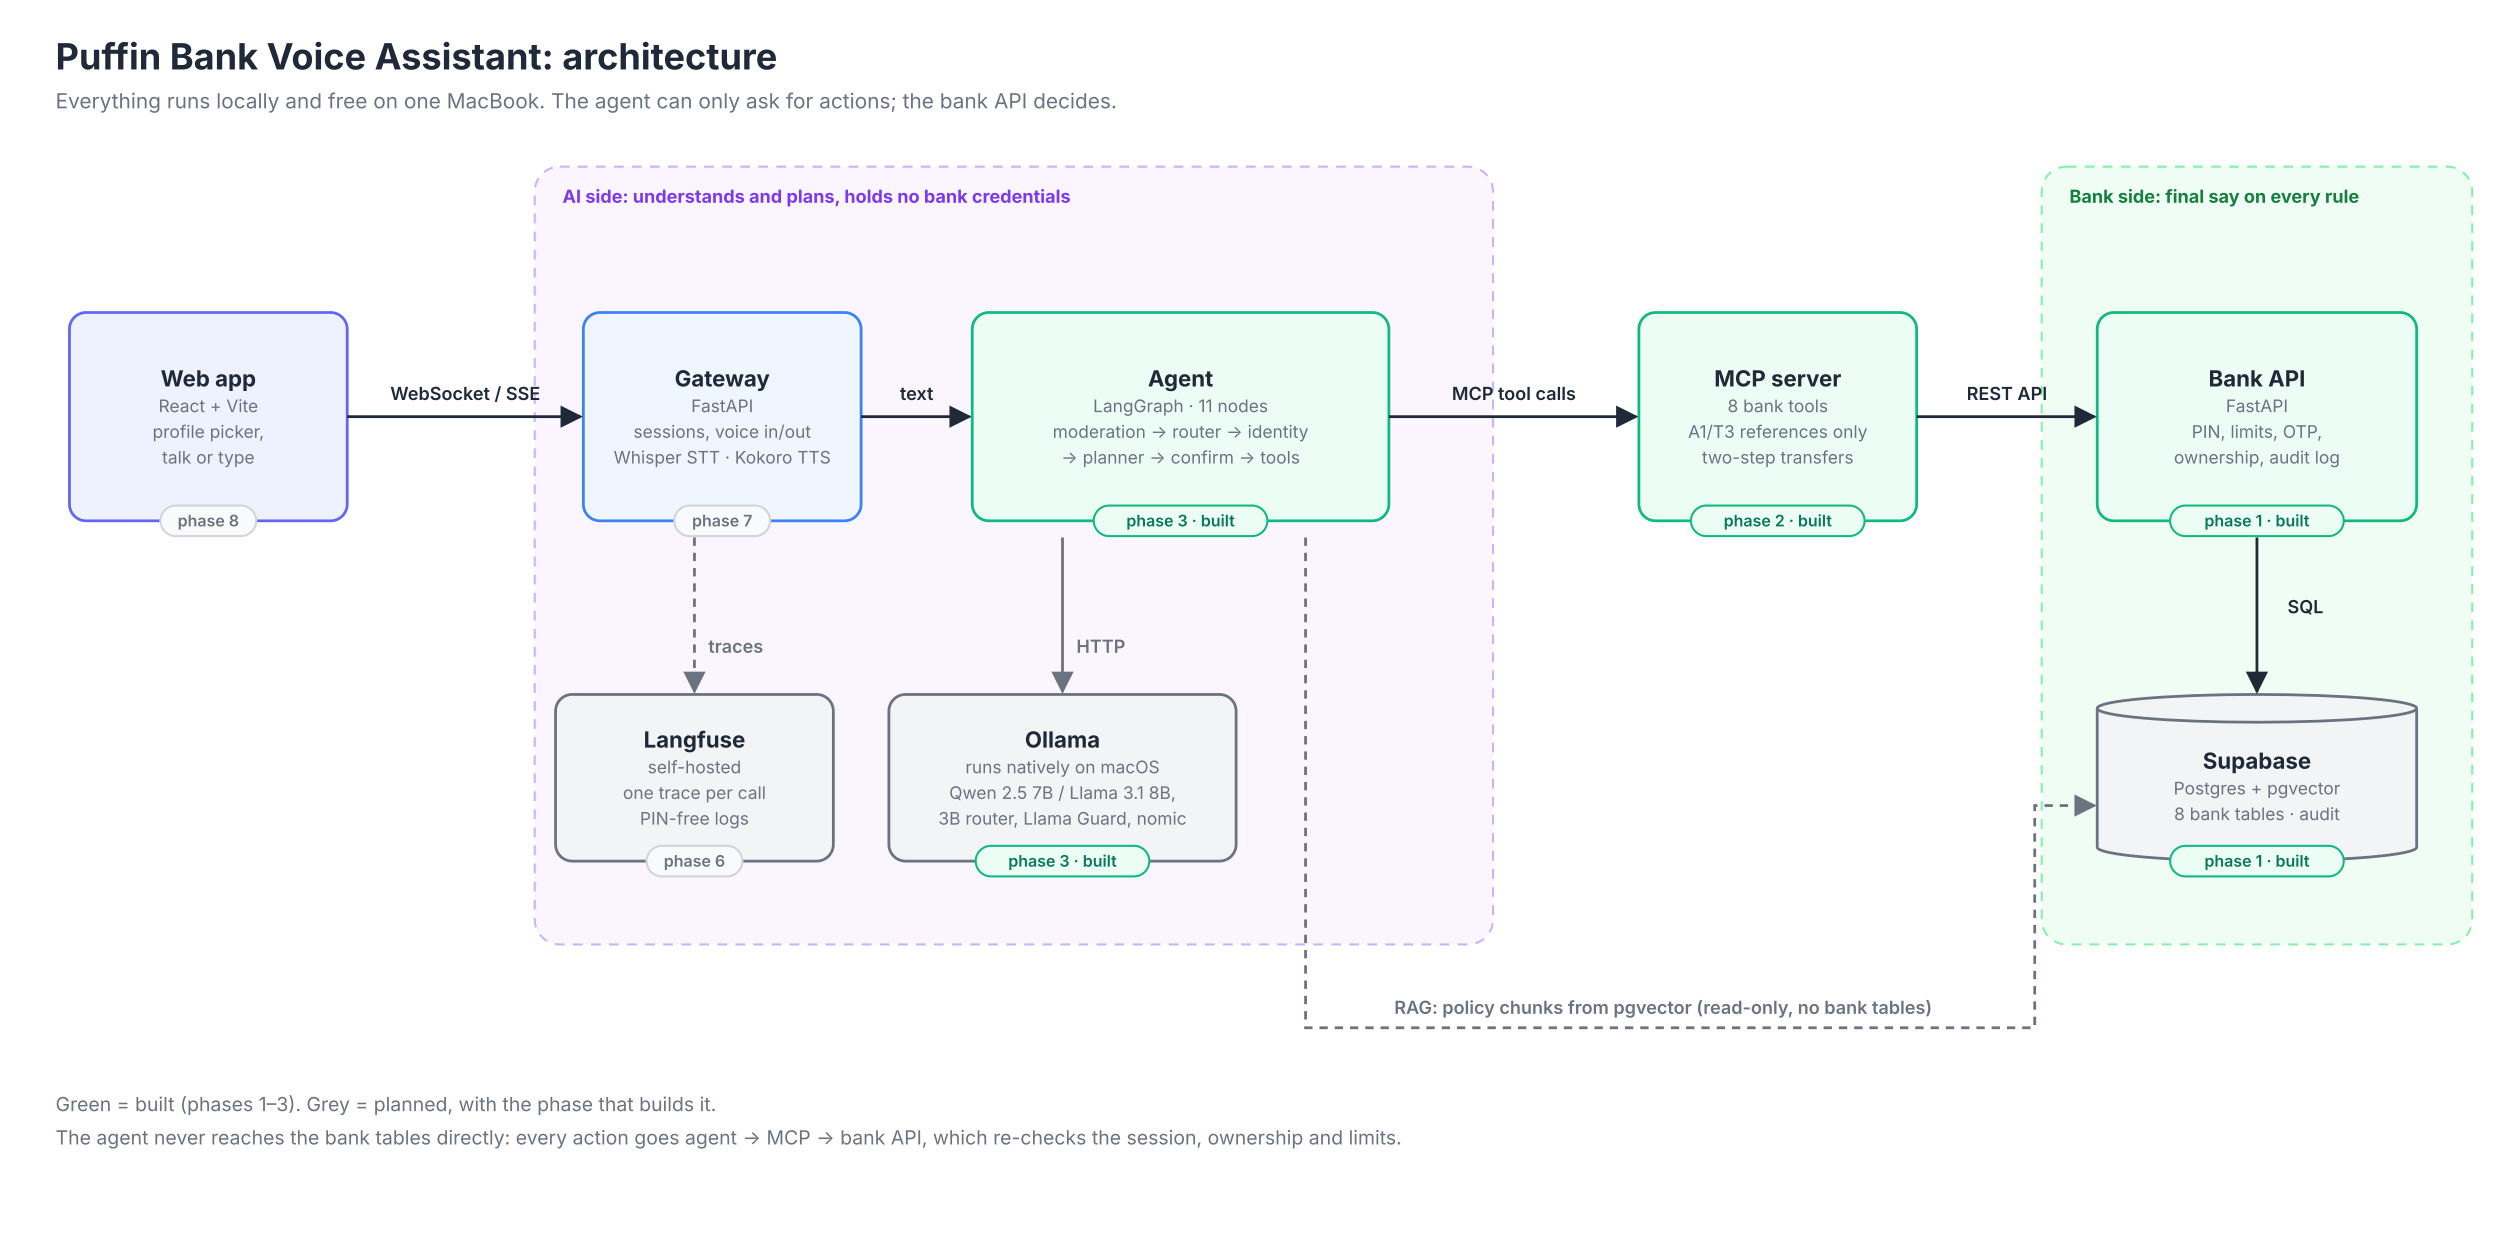
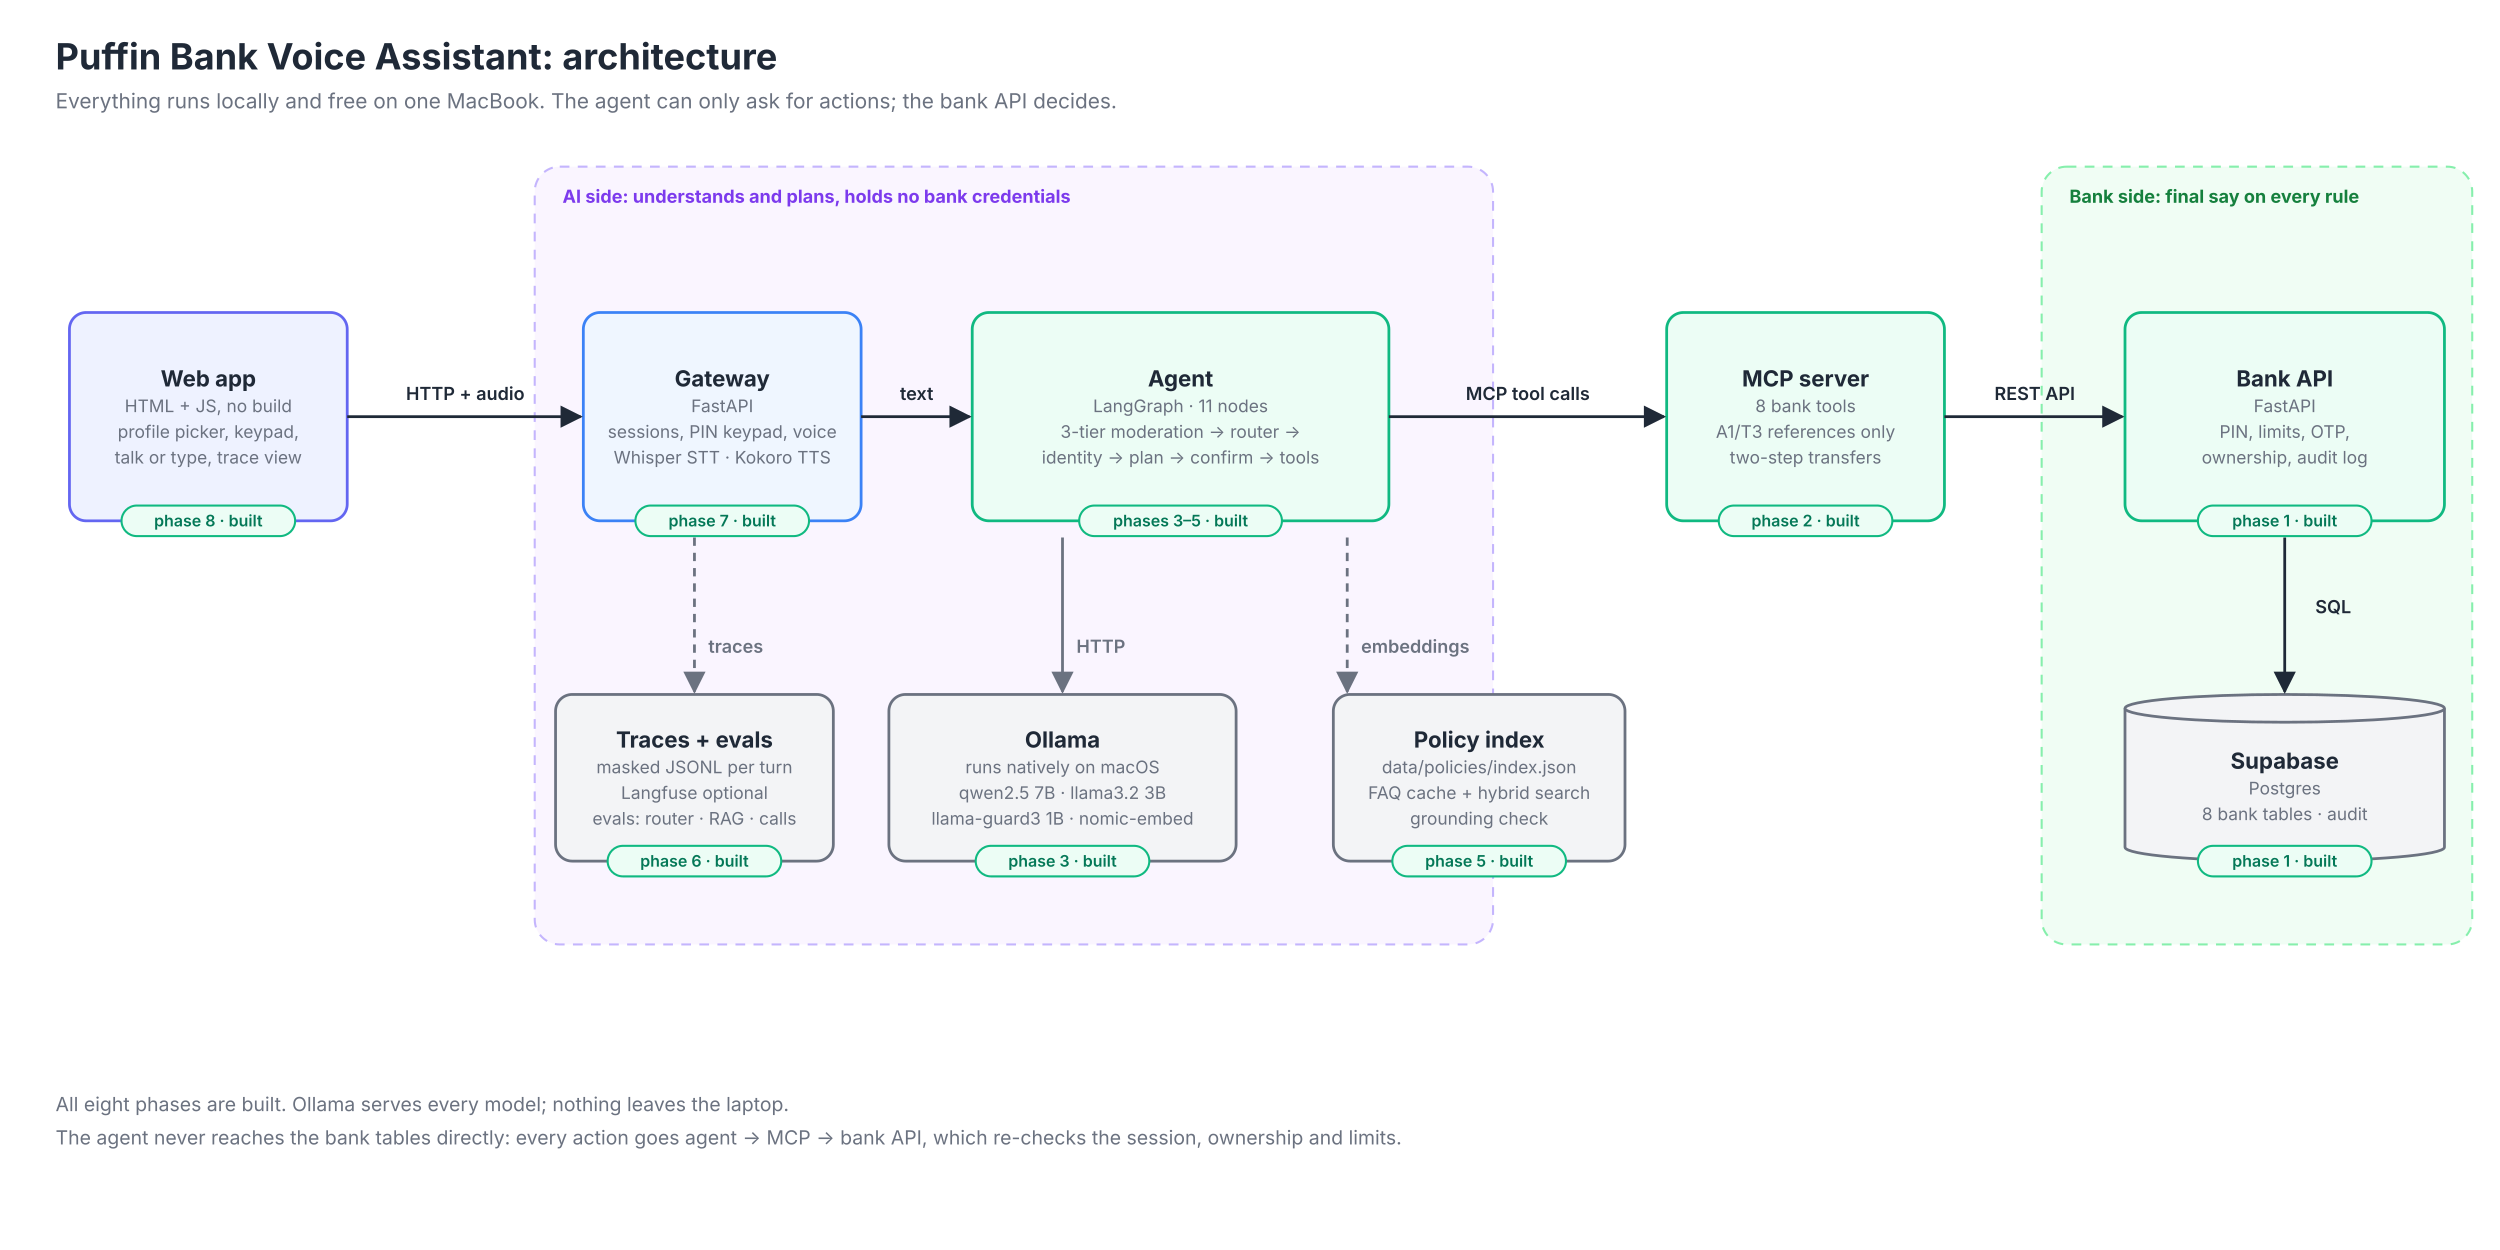
<svg xmlns="http://www.w3.org/2000/svg" width="1800" height="900" viewBox="0 0 1800 900">
  <defs>
    <marker id="a-ink" viewBox="0 0 10 10" refX="9" refY="5" markerWidth="8" markerHeight="8" orient="auto-start-reverse">
      <path d="M0,0 L10,5 L0,10 z" fill="#1f2937" />
    </marker>
    <marker id="a-red" viewBox="0 0 10 10" refX="9" refY="5" markerWidth="8" markerHeight="8" orient="auto-start-reverse">
      <path d="M0,0 L10,5 L0,10 z" fill="#ef4444" />
    </marker>
    <marker id="a-green" viewBox="0 0 10 10" refX="9" refY="5" markerWidth="8" markerHeight="8" orient="auto-start-reverse">
      <path d="M0,0 L10,5 L0,10 z" fill="#10b981" />
    </marker>
    <marker id="a-gray" viewBox="0 0 10 10" refX="9" refY="5" markerWidth="8" markerHeight="8" orient="auto-start-reverse">
      <path d="M0,0 L10,5 L0,10 z" fill="#6b7280" />
    </marker>
  </defs>
  <rect width="1800" height="900" fill="#ffffff" />
  <text x="40" y="50" font-family="Inter, DejaVu Sans, sans-serif" font-size="26" font-weight="700" fill="#1f2937" text-anchor="start">Puffin Bank Voice Assistant: architecture</text>
  <text x="40" y="78" font-family="Inter, DejaVu Sans, sans-serif" font-size="15" font-weight="400" fill="#6b7280" text-anchor="start">Everything runs locally and free on one MacBook. The agent can only ask for actions; the bank API decides.</text>
  <rect x="385" y="120" width="690" height="560" rx="18" fill="#faf5ff" stroke="#c4b5fd" stroke-width="1.5" stroke-dasharray="7 6" />
  <text x="405" y="146" font-family="Inter, DejaVu Sans, sans-serif" font-size="13" font-weight="700" fill="#7c3aed" text-anchor="start">AI side: understands and plans, holds no bank credentials</text>
  <rect x="1470" y="120" width="310" height="560" rx="18" fill="#f0fdf4" stroke="#86efac" stroke-width="1.5" stroke-dasharray="7 6" />
  <text x="1490" y="146" font-family="Inter, DejaVu Sans, sans-serif" font-size="13" font-weight="700" fill="#15803d" text-anchor="start">Bank side: final say on every rule</text>
  <rect x="50.0" y="225.0" width="200" height="150" rx="12" fill="#eef2ff" stroke="#6366f1" stroke-width="2" />
  <text x="150" y="278.25" font-family="Inter, DejaVu Sans, sans-serif" font-size="16" font-weight="700" fill="#1f2937" text-anchor="middle">Web app</text>
-   <text x="150" y="296.75" font-family="Inter, DejaVu Sans, sans-serif" font-size="12.5" font-weight="400" fill="#6b7280" text-anchor="middle">React + Vite</text>
-   <text x="150" y="315.25" font-family="Inter, DejaVu Sans, sans-serif" font-size="12.5" font-weight="400" fill="#6b7280" text-anchor="middle">profile picker,</text>
-   <text x="150" y="333.75" font-family="Inter, DejaVu Sans, sans-serif" font-size="12.5" font-weight="400" fill="#6b7280" text-anchor="middle">talk or type</text>
-   <rect x="115.5" y="364.0" width="69.0" height="22" rx="11" fill="#f9fafb" stroke="#d1d5db" stroke-width="1.5" />
-   <text x="150" y="379.0" font-family="Inter, DejaVu Sans, sans-serif" font-size="11.5" font-weight="600" fill="#6b7280" text-anchor="middle">phase 8</text>
+   <text x="150" y="296.75" font-family="Inter, DejaVu Sans, sans-serif" font-size="12.5" font-weight="400" fill="#6b7280" text-anchor="middle">HTML + JS, no build</text>
+   <text x="150" y="315.25" font-family="Inter, DejaVu Sans, sans-serif" font-size="12.5" font-weight="400" fill="#6b7280" text-anchor="middle">profile picker, keypad,</text>
+   <text x="150" y="333.75" font-family="Inter, DejaVu Sans, sans-serif" font-size="12.5" font-weight="400" fill="#6b7280" text-anchor="middle">talk or type, trace view</text>
+   <rect x="87.5" y="364.0" width="125.0" height="22" rx="11" fill="#ecfdf5" stroke="#10b981" stroke-width="1.5" />
+   <text x="150" y="379.0" font-family="Inter, DejaVu Sans, sans-serif" font-size="11.5" font-weight="600" fill="#047857" text-anchor="middle">phase 8 · built</text>
  <rect x="420.0" y="225.0" width="200" height="150" rx="12" fill="#eff6ff" stroke="#3b82f6" stroke-width="2" />
  <text x="520" y="278.25" font-family="Inter, DejaVu Sans, sans-serif" font-size="16" font-weight="700" fill="#1f2937" text-anchor="middle">Gateway</text>
  <text x="520" y="296.75" font-family="Inter, DejaVu Sans, sans-serif" font-size="12.5" font-weight="400" fill="#6b7280" text-anchor="middle">FastAPI</text>
-   <text x="520" y="315.25" font-family="Inter, DejaVu Sans, sans-serif" font-size="12.5" font-weight="400" fill="#6b7280" text-anchor="middle">sessions, voice in/out</text>
+   <text x="520" y="315.25" font-family="Inter, DejaVu Sans, sans-serif" font-size="12.5" font-weight="400" fill="#6b7280" text-anchor="middle">sessions, PIN keypad, voice</text>
  <text x="520" y="333.75" font-family="Inter, DejaVu Sans, sans-serif" font-size="12.5" font-weight="400" fill="#6b7280" text-anchor="middle">Whisper STT · Kokoro TTS</text>
-   <rect x="485.5" y="364.0" width="69.0" height="22" rx="11" fill="#f9fafb" stroke="#d1d5db" stroke-width="1.5" />
-   <text x="520" y="379.0" font-family="Inter, DejaVu Sans, sans-serif" font-size="11.5" font-weight="600" fill="#6b7280" text-anchor="middle">phase 7</text>
+   <rect x="457.5" y="364.0" width="125.0" height="22" rx="11" fill="#ecfdf5" stroke="#10b981" stroke-width="1.5" />
+   <text x="520" y="379.0" font-family="Inter, DejaVu Sans, sans-serif" font-size="11.5" font-weight="600" fill="#047857" text-anchor="middle">phase 7 · built</text>
  <rect x="700.0" y="225.0" width="300" height="150" rx="12" fill="#ecfdf5" stroke="#10b981" stroke-width="2" />
  <text x="850" y="278.25" font-family="Inter, DejaVu Sans, sans-serif" font-size="16" font-weight="700" fill="#1f2937" text-anchor="middle">Agent</text>
  <text x="850" y="296.75" font-family="Inter, DejaVu Sans, sans-serif" font-size="12.5" font-weight="400" fill="#6b7280" text-anchor="middle">LangGraph · 11 nodes</text>
-   <text x="850" y="315.25" font-family="Inter, DejaVu Sans, sans-serif" font-size="12.5" font-weight="400" fill="#6b7280" text-anchor="middle">moderation → router → identity</text>
-   <text x="850" y="333.75" font-family="Inter, DejaVu Sans, sans-serif" font-size="12.5" font-weight="400" fill="#6b7280" text-anchor="middle">→ planner → confirm → tools</text>
-   <rect x="787.5" y="364.0" width="125.0" height="22" rx="11" fill="#ecfdf5" stroke="#10b981" stroke-width="1.5" />
-   <text x="850" y="379.0" font-family="Inter, DejaVu Sans, sans-serif" font-size="11.5" font-weight="600" fill="#047857" text-anchor="middle">phase 3 · built</text>
-   <rect x="1180.0" y="225.0" width="200" height="150" rx="12" fill="#ecfdf5" stroke="#10b981" stroke-width="2" />
-   <text x="1280" y="278.25" font-family="Inter, DejaVu Sans, sans-serif" font-size="16" font-weight="700" fill="#1f2937" text-anchor="middle">MCP server</text>
-   <text x="1280" y="296.75" font-family="Inter, DejaVu Sans, sans-serif" font-size="12.5" font-weight="400" fill="#6b7280" text-anchor="middle">8 bank tools</text>
-   <text x="1280" y="315.25" font-family="Inter, DejaVu Sans, sans-serif" font-size="12.5" font-weight="400" fill="#6b7280" text-anchor="middle">A1/T3 references only</text>
-   <text x="1280" y="333.75" font-family="Inter, DejaVu Sans, sans-serif" font-size="12.5" font-weight="400" fill="#6b7280" text-anchor="middle">two-step transfers</text>
-   <rect x="1217.5" y="364.0" width="125.0" height="22" rx="11" fill="#ecfdf5" stroke="#10b981" stroke-width="1.5" />
-   <text x="1280" y="379.0" font-family="Inter, DejaVu Sans, sans-serif" font-size="11.5" font-weight="600" fill="#047857" text-anchor="middle">phase 2 · built</text>
-   <rect x="1510.0" y="225.0" width="230" height="150" rx="12" fill="#ecfdf5" stroke="#10b981" stroke-width="2" />
-   <text x="1625" y="278.25" font-family="Inter, DejaVu Sans, sans-serif" font-size="16" font-weight="700" fill="#1f2937" text-anchor="middle">Bank API</text>
-   <text x="1625" y="296.75" font-family="Inter, DejaVu Sans, sans-serif" font-size="12.5" font-weight="400" fill="#6b7280" text-anchor="middle">FastAPI</text>
-   <text x="1625" y="315.25" font-family="Inter, DejaVu Sans, sans-serif" font-size="12.5" font-weight="400" fill="#6b7280" text-anchor="middle">PIN, limits, OTP,</text>
-   <text x="1625" y="333.75" font-family="Inter, DejaVu Sans, sans-serif" font-size="12.5" font-weight="400" fill="#6b7280" text-anchor="middle">ownership, audit log</text>
-   <rect x="1562.5" y="364.0" width="125.0" height="22" rx="11" fill="#ecfdf5" stroke="#10b981" stroke-width="1.5" />
-   <text x="1625" y="379.0" font-family="Inter, DejaVu Sans, sans-serif" font-size="11.5" font-weight="600" fill="#047857" text-anchor="middle">phase 1 · built</text>
-   <path d="M1510.0,510.0 L1510.0,610.0 A115.0,10 0 0 0 1740.0,610.0 L1740.0,510.0" fill="#f3f4f6" stroke="#6b7280" stroke-width="2" />
-   <ellipse cx="1625" cy="510.0" rx="115.0" ry="10" fill="#f3f4f6" stroke="#6b7280" stroke-width="2" />
-   <text x="1625" y="553.5" font-family="Inter, DejaVu Sans, sans-serif" font-size="16" font-weight="700" fill="#1f2937" text-anchor="middle">Supabase</text>
-   <text x="1625" y="572.0" font-family="Inter, DejaVu Sans, sans-serif" font-size="12.5" font-weight="400" fill="#6b7280" text-anchor="middle">Postgres + pgvector</text>
-   <text x="1625" y="590.5" font-family="Inter, DejaVu Sans, sans-serif" font-size="12.5" font-weight="400" fill="#6b7280" text-anchor="middle">8 bank tables · audit</text>
-   <rect x="1562.5" y="609" width="125.0" height="22" rx="11" fill="#ecfdf5" stroke="#10b981" stroke-width="1.5" />
-   <text x="1625" y="624" font-family="Inter, DejaVu Sans, sans-serif" font-size="11.5" font-weight="600" fill="#047857" text-anchor="middle">phase 1 · built</text>
+   <text x="850" y="315.25" font-family="Inter, DejaVu Sans, sans-serif" font-size="12.5" font-weight="400" fill="#6b7280" text-anchor="middle">3-tier moderation → router →</text>
+   <text x="850" y="333.75" font-family="Inter, DejaVu Sans, sans-serif" font-size="12.5" font-weight="400" fill="#6b7280" text-anchor="middle">identity → plan → confirm → tools</text>
+   <rect x="777.0" y="364.0" width="146.0" height="22" rx="11" fill="#ecfdf5" stroke="#10b981" stroke-width="1.5" />
+   <text x="850" y="379.0" font-family="Inter, DejaVu Sans, sans-serif" font-size="11.5" font-weight="600" fill="#047857" text-anchor="middle">phases 3–5 · built</text>
+   <rect x="1200.0" y="225.0" width="200" height="150" rx="12" fill="#ecfdf5" stroke="#10b981" stroke-width="2" />
+   <text x="1300" y="278.25" font-family="Inter, DejaVu Sans, sans-serif" font-size="16" font-weight="700" fill="#1f2937" text-anchor="middle">MCP server</text>
+   <text x="1300" y="296.75" font-family="Inter, DejaVu Sans, sans-serif" font-size="12.5" font-weight="400" fill="#6b7280" text-anchor="middle">8 bank tools</text>
+   <text x="1300" y="315.25" font-family="Inter, DejaVu Sans, sans-serif" font-size="12.5" font-weight="400" fill="#6b7280" text-anchor="middle">A1/T3 references only</text>
+   <text x="1300" y="333.75" font-family="Inter, DejaVu Sans, sans-serif" font-size="12.5" font-weight="400" fill="#6b7280" text-anchor="middle">two-step transfers</text>
+   <rect x="1237.5" y="364.0" width="125.0" height="22" rx="11" fill="#ecfdf5" stroke="#10b981" stroke-width="1.5" />
+   <text x="1300" y="379.0" font-family="Inter, DejaVu Sans, sans-serif" font-size="11.5" font-weight="600" fill="#047857" text-anchor="middle">phase 2 · built</text>
+   <rect x="1530.0" y="225.0" width="230" height="150" rx="12" fill="#ecfdf5" stroke="#10b981" stroke-width="2" />
+   <text x="1645" y="278.25" font-family="Inter, DejaVu Sans, sans-serif" font-size="16" font-weight="700" fill="#1f2937" text-anchor="middle">Bank API</text>
+   <text x="1645" y="296.75" font-family="Inter, DejaVu Sans, sans-serif" font-size="12.5" font-weight="400" fill="#6b7280" text-anchor="middle">FastAPI</text>
+   <text x="1645" y="315.25" font-family="Inter, DejaVu Sans, sans-serif" font-size="12.5" font-weight="400" fill="#6b7280" text-anchor="middle">PIN, limits, OTP,</text>
+   <text x="1645" y="333.75" font-family="Inter, DejaVu Sans, sans-serif" font-size="12.5" font-weight="400" fill="#6b7280" text-anchor="middle">ownership, audit log</text>
+   <rect x="1582.5" y="364.0" width="125.0" height="22" rx="11" fill="#ecfdf5" stroke="#10b981" stroke-width="1.5" />
+   <text x="1645" y="379.0" font-family="Inter, DejaVu Sans, sans-serif" font-size="11.5" font-weight="600" fill="#047857" text-anchor="middle">phase 1 · built</text>
+   <path d="M1530.0,510.0 L1530.0,610.0 A115.0,10 0 0 0 1760.0,610.0 L1760.0,510.0" fill="#f3f4f6" stroke="#6b7280" stroke-width="2" />
+   <ellipse cx="1645" cy="510.0" rx="115.0" ry="10" fill="#f3f4f6" stroke="#6b7280" stroke-width="2" />
+   <text x="1645" y="553.5" font-family="Inter, DejaVu Sans, sans-serif" font-size="16" font-weight="700" fill="#1f2937" text-anchor="middle">Supabase</text>
+   <text x="1645" y="572.0" font-family="Inter, DejaVu Sans, sans-serif" font-size="12.5" font-weight="400" fill="#6b7280" text-anchor="middle">Postgres</text>
+   <text x="1645" y="590.5" font-family="Inter, DejaVu Sans, sans-serif" font-size="12.5" font-weight="400" fill="#6b7280" text-anchor="middle">8 bank tables · audit</text>
+   <rect x="1582.5" y="609" width="125.0" height="22" rx="11" fill="#ecfdf5" stroke="#10b981" stroke-width="1.5" />
+   <text x="1645" y="624" font-family="Inter, DejaVu Sans, sans-serif" font-size="11.5" font-weight="600" fill="#047857" text-anchor="middle">phase 1 · built</text>
  <rect x="640.0" y="500.0" width="250" height="120" rx="12" fill="#f3f4f6" stroke="#6b7280" stroke-width="2" />
  <text x="765" y="538.25" font-family="Inter, DejaVu Sans, sans-serif" font-size="16" font-weight="700" fill="#1f2937" text-anchor="middle">Ollama</text>
  <text x="765" y="556.75" font-family="Inter, DejaVu Sans, sans-serif" font-size="12.5" font-weight="400" fill="#6b7280" text-anchor="middle">runs natively on macOS</text>
-   <text x="765" y="575.25" font-family="Inter, DejaVu Sans, sans-serif" font-size="12.5" font-weight="400" fill="#6b7280" text-anchor="middle">Qwen 2.5 7B / Llama 3.1 8B,</text>
-   <text x="765" y="593.75" font-family="Inter, DejaVu Sans, sans-serif" font-size="12.5" font-weight="400" fill="#6b7280" text-anchor="middle">3B router, Llama Guard, nomic</text>
+   <text x="765" y="575.25" font-family="Inter, DejaVu Sans, sans-serif" font-size="12.5" font-weight="400" fill="#6b7280" text-anchor="middle">qwen2.5 7B · llama3.2 3B</text>
+   <text x="765" y="593.75" font-family="Inter, DejaVu Sans, sans-serif" font-size="12.5" font-weight="400" fill="#6b7280" text-anchor="middle">llama-guard3 1B · nomic-embed</text>
  <rect x="702.5" y="609.0" width="125.0" height="22" rx="11" fill="#ecfdf5" stroke="#10b981" stroke-width="1.5" />
  <text x="765" y="624.0" font-family="Inter, DejaVu Sans, sans-serif" font-size="11.5" font-weight="600" fill="#047857" text-anchor="middle">phase 3 · built</text>
  <rect x="400.0" y="500.0" width="200" height="120" rx="12" fill="#f3f4f6" stroke="#6b7280" stroke-width="2" />
-   <text x="500" y="538.25" font-family="Inter, DejaVu Sans, sans-serif" font-size="16" font-weight="700" fill="#1f2937" text-anchor="middle">Langfuse</text>
-   <text x="500" y="556.75" font-family="Inter, DejaVu Sans, sans-serif" font-size="12.5" font-weight="400" fill="#6b7280" text-anchor="middle">self-hosted</text>
-   <text x="500" y="575.25" font-family="Inter, DejaVu Sans, sans-serif" font-size="12.5" font-weight="400" fill="#6b7280" text-anchor="middle">one trace per call</text>
-   <text x="500" y="593.75" font-family="Inter, DejaVu Sans, sans-serif" font-size="12.5" font-weight="400" fill="#6b7280" text-anchor="middle">PIN-free logs</text>
-   <rect x="465.5" y="609.0" width="69.0" height="22" rx="11" fill="#f9fafb" stroke="#d1d5db" stroke-width="1.5" />
-   <text x="500" y="624.0" font-family="Inter, DejaVu Sans, sans-serif" font-size="11.5" font-weight="600" fill="#6b7280" text-anchor="middle">phase 6</text>
+   <text x="500" y="538.25" font-family="Inter, DejaVu Sans, sans-serif" font-size="16" font-weight="700" fill="#1f2937" text-anchor="middle">Traces + evals</text>
+   <text x="500" y="556.75" font-family="Inter, DejaVu Sans, sans-serif" font-size="12.5" font-weight="400" fill="#6b7280" text-anchor="middle">masked JSONL per turn</text>
+   <text x="500" y="575.25" font-family="Inter, DejaVu Sans, sans-serif" font-size="12.5" font-weight="400" fill="#6b7280" text-anchor="middle">Langfuse optional</text>
+   <text x="500" y="593.75" font-family="Inter, DejaVu Sans, sans-serif" font-size="12.5" font-weight="400" fill="#6b7280" text-anchor="middle">evals: router · RAG · calls</text>
+   <rect x="437.5" y="609.0" width="125.0" height="22" rx="11" fill="#ecfdf5" stroke="#10b981" stroke-width="1.5" />
+   <text x="500" y="624.0" font-family="Inter, DejaVu Sans, sans-serif" font-size="11.5" font-weight="600" fill="#047857" text-anchor="middle">phase 6 · built</text>
  <path d="M250,300 L418,300" fill="none" stroke="#1f2937" stroke-width="2" marker-end="url(#a-ink)" />
-   <text x="335.0" y="288" font-family="Inter, DejaVu Sans, sans-serif" font-size="13" font-weight="600" fill="#1f2937" text-anchor="middle">WebSocket / SSE</text>
+   <text x="335.0" y="288" font-family="Inter, DejaVu Sans, sans-serif" font-size="13" font-weight="600" fill="#1f2937" text-anchor="middle">HTTP + audio</text>
  <path d="M620,300 L698,300" fill="none" stroke="#1f2937" stroke-width="2" marker-end="url(#a-ink)" />
  <text x="660.0" y="288" font-family="Inter, DejaVu Sans, sans-serif" font-size="13" font-weight="600" fill="#1f2937" text-anchor="middle">text</text>
-   <path d="M1000,300 L1178,300" fill="none" stroke="#1f2937" stroke-width="2" marker-end="url(#a-ink)" />
-   <text x="1090.0" y="288" font-family="Inter, DejaVu Sans, sans-serif" font-size="13" font-weight="600" fill="#1f2937" text-anchor="middle">MCP tool calls</text>
-   <path d="M1380,300 L1508,300" fill="none" stroke="#1f2937" stroke-width="2" marker-end="url(#a-ink)" />
-   <text x="1445.0" y="288" font-family="Inter, DejaVu Sans, sans-serif" font-size="13" font-weight="600" fill="#1f2937" text-anchor="middle">REST API</text>
-   <path d="M1625,387.0 L1625,498" fill="none" stroke="#1f2937" stroke-width="2" marker-end="url(#a-ink)" />
-   <text x="1647" y="441.5" font-family="Inter, DejaVu Sans, sans-serif" font-size="13" font-weight="600" fill="#1f2937" text-anchor="start">SQL</text>
+   <path d="M1000,300 L1198,300" fill="none" stroke="#1f2937" stroke-width="2" marker-end="url(#a-ink)" />
+   <text x="1100.0" y="288" font-family="Inter, DejaVu Sans, sans-serif" font-size="13" font-weight="600" fill="#1f2937" text-anchor="middle">MCP tool calls</text>
+   <path d="M1400,300 L1528,300" fill="none" stroke="#1f2937" stroke-width="2" marker-end="url(#a-ink)" />
+   <text x="1465.0" y="288" font-family="Inter, DejaVu Sans, sans-serif" font-size="13" font-weight="600" fill="#1f2937" text-anchor="middle">REST API</text>
+   <path d="M1645,387.0 L1645,498" fill="none" stroke="#1f2937" stroke-width="2" marker-end="url(#a-ink)" />
+   <text x="1667" y="441.5" font-family="Inter, DejaVu Sans, sans-serif" font-size="13" font-weight="600" fill="#1f2937" text-anchor="start">SQL</text>
  <path d="M765,387.0 L765,498" fill="none" stroke="#6b7280" stroke-width="2" marker-end="url(#a-gray)" />
  <text x="775" y="470" font-family="Inter, DejaVu Sans, sans-serif" font-size="13" font-weight="600" fill="#6b7280" text-anchor="start">HTTP</text>
  <path d="M500,387.0 L500,498" fill="none" stroke="#6b7280" stroke-width="2" stroke-dasharray="6 5" marker-end="url(#a-gray)" />
  <text x="510" y="470" font-family="Inter, DejaVu Sans, sans-serif" font-size="13" font-weight="600" fill="#6b7280" text-anchor="start">traces</text>
-   <path d="M940,387.0 L940,740 L1465,740 L1465,580 L1508,580" fill="none" stroke="#6b7280" stroke-width="2" stroke-dasharray="6 5" marker-end="url(#a-gray)" />
-   <text x="1197.5" y="730" font-family="Inter, DejaVu Sans, sans-serif" font-size="13" font-weight="600" fill="#6b7280" text-anchor="middle">RAG: policy chunks from pgvector (read-only, no bank tables)</text>
-   <text x="40" y="800" font-family="Inter, DejaVu Sans, sans-serif" font-size="14" font-weight="400" fill="#6b7280" text-anchor="start">Green = built (phases 1–3). Grey = planned, with the phase that builds it.</text>
+   <rect x="960.0" y="500.0" width="210" height="120" rx="12" fill="#f3f4f6" stroke="#6b7280" stroke-width="2" />
+   <text x="1065" y="538.25" font-family="Inter, DejaVu Sans, sans-serif" font-size="16" font-weight="700" fill="#1f2937" text-anchor="middle">Policy index</text>
+   <text x="1065" y="556.75" font-family="Inter, DejaVu Sans, sans-serif" font-size="12.5" font-weight="400" fill="#6b7280" text-anchor="middle">data/policies/index.json</text>
+   <text x="1065" y="575.25" font-family="Inter, DejaVu Sans, sans-serif" font-size="12.5" font-weight="400" fill="#6b7280" text-anchor="middle">FAQ cache + hybrid search</text>
+   <text x="1065" y="593.75" font-family="Inter, DejaVu Sans, sans-serif" font-size="12.5" font-weight="400" fill="#6b7280" text-anchor="middle">grounding check</text>
+   <rect x="1002.5" y="609.0" width="125.0" height="22" rx="11" fill="#ecfdf5" stroke="#10b981" stroke-width="1.5" />
+   <text x="1065" y="624.0" font-family="Inter, DejaVu Sans, sans-serif" font-size="11.5" font-weight="600" fill="#047857" text-anchor="middle">phase 5 · built</text>
+   <path d="M970,387.0 L970,498" fill="none" stroke="#6b7280" stroke-width="2" stroke-dasharray="6 5" marker-end="url(#a-gray)" />
+   <text x="980" y="470" font-family="Inter, DejaVu Sans, sans-serif" font-size="13" font-weight="600" fill="#6b7280" text-anchor="start">embeddings</text>
+   <text x="40" y="800" font-family="Inter, DejaVu Sans, sans-serif" font-size="14" font-weight="400" fill="#6b7280" text-anchor="start">All eight phases are built. Ollama serves every model; nothing leaves the laptop.</text>
  <text x="40" y="824" font-family="Inter, DejaVu Sans, sans-serif" font-size="14" font-weight="400" fill="#6b7280" text-anchor="start">The agent never reaches the bank tables directly: every action goes agent → MCP → bank API, which re-checks the session, ownership and limits.</text>
</svg>
